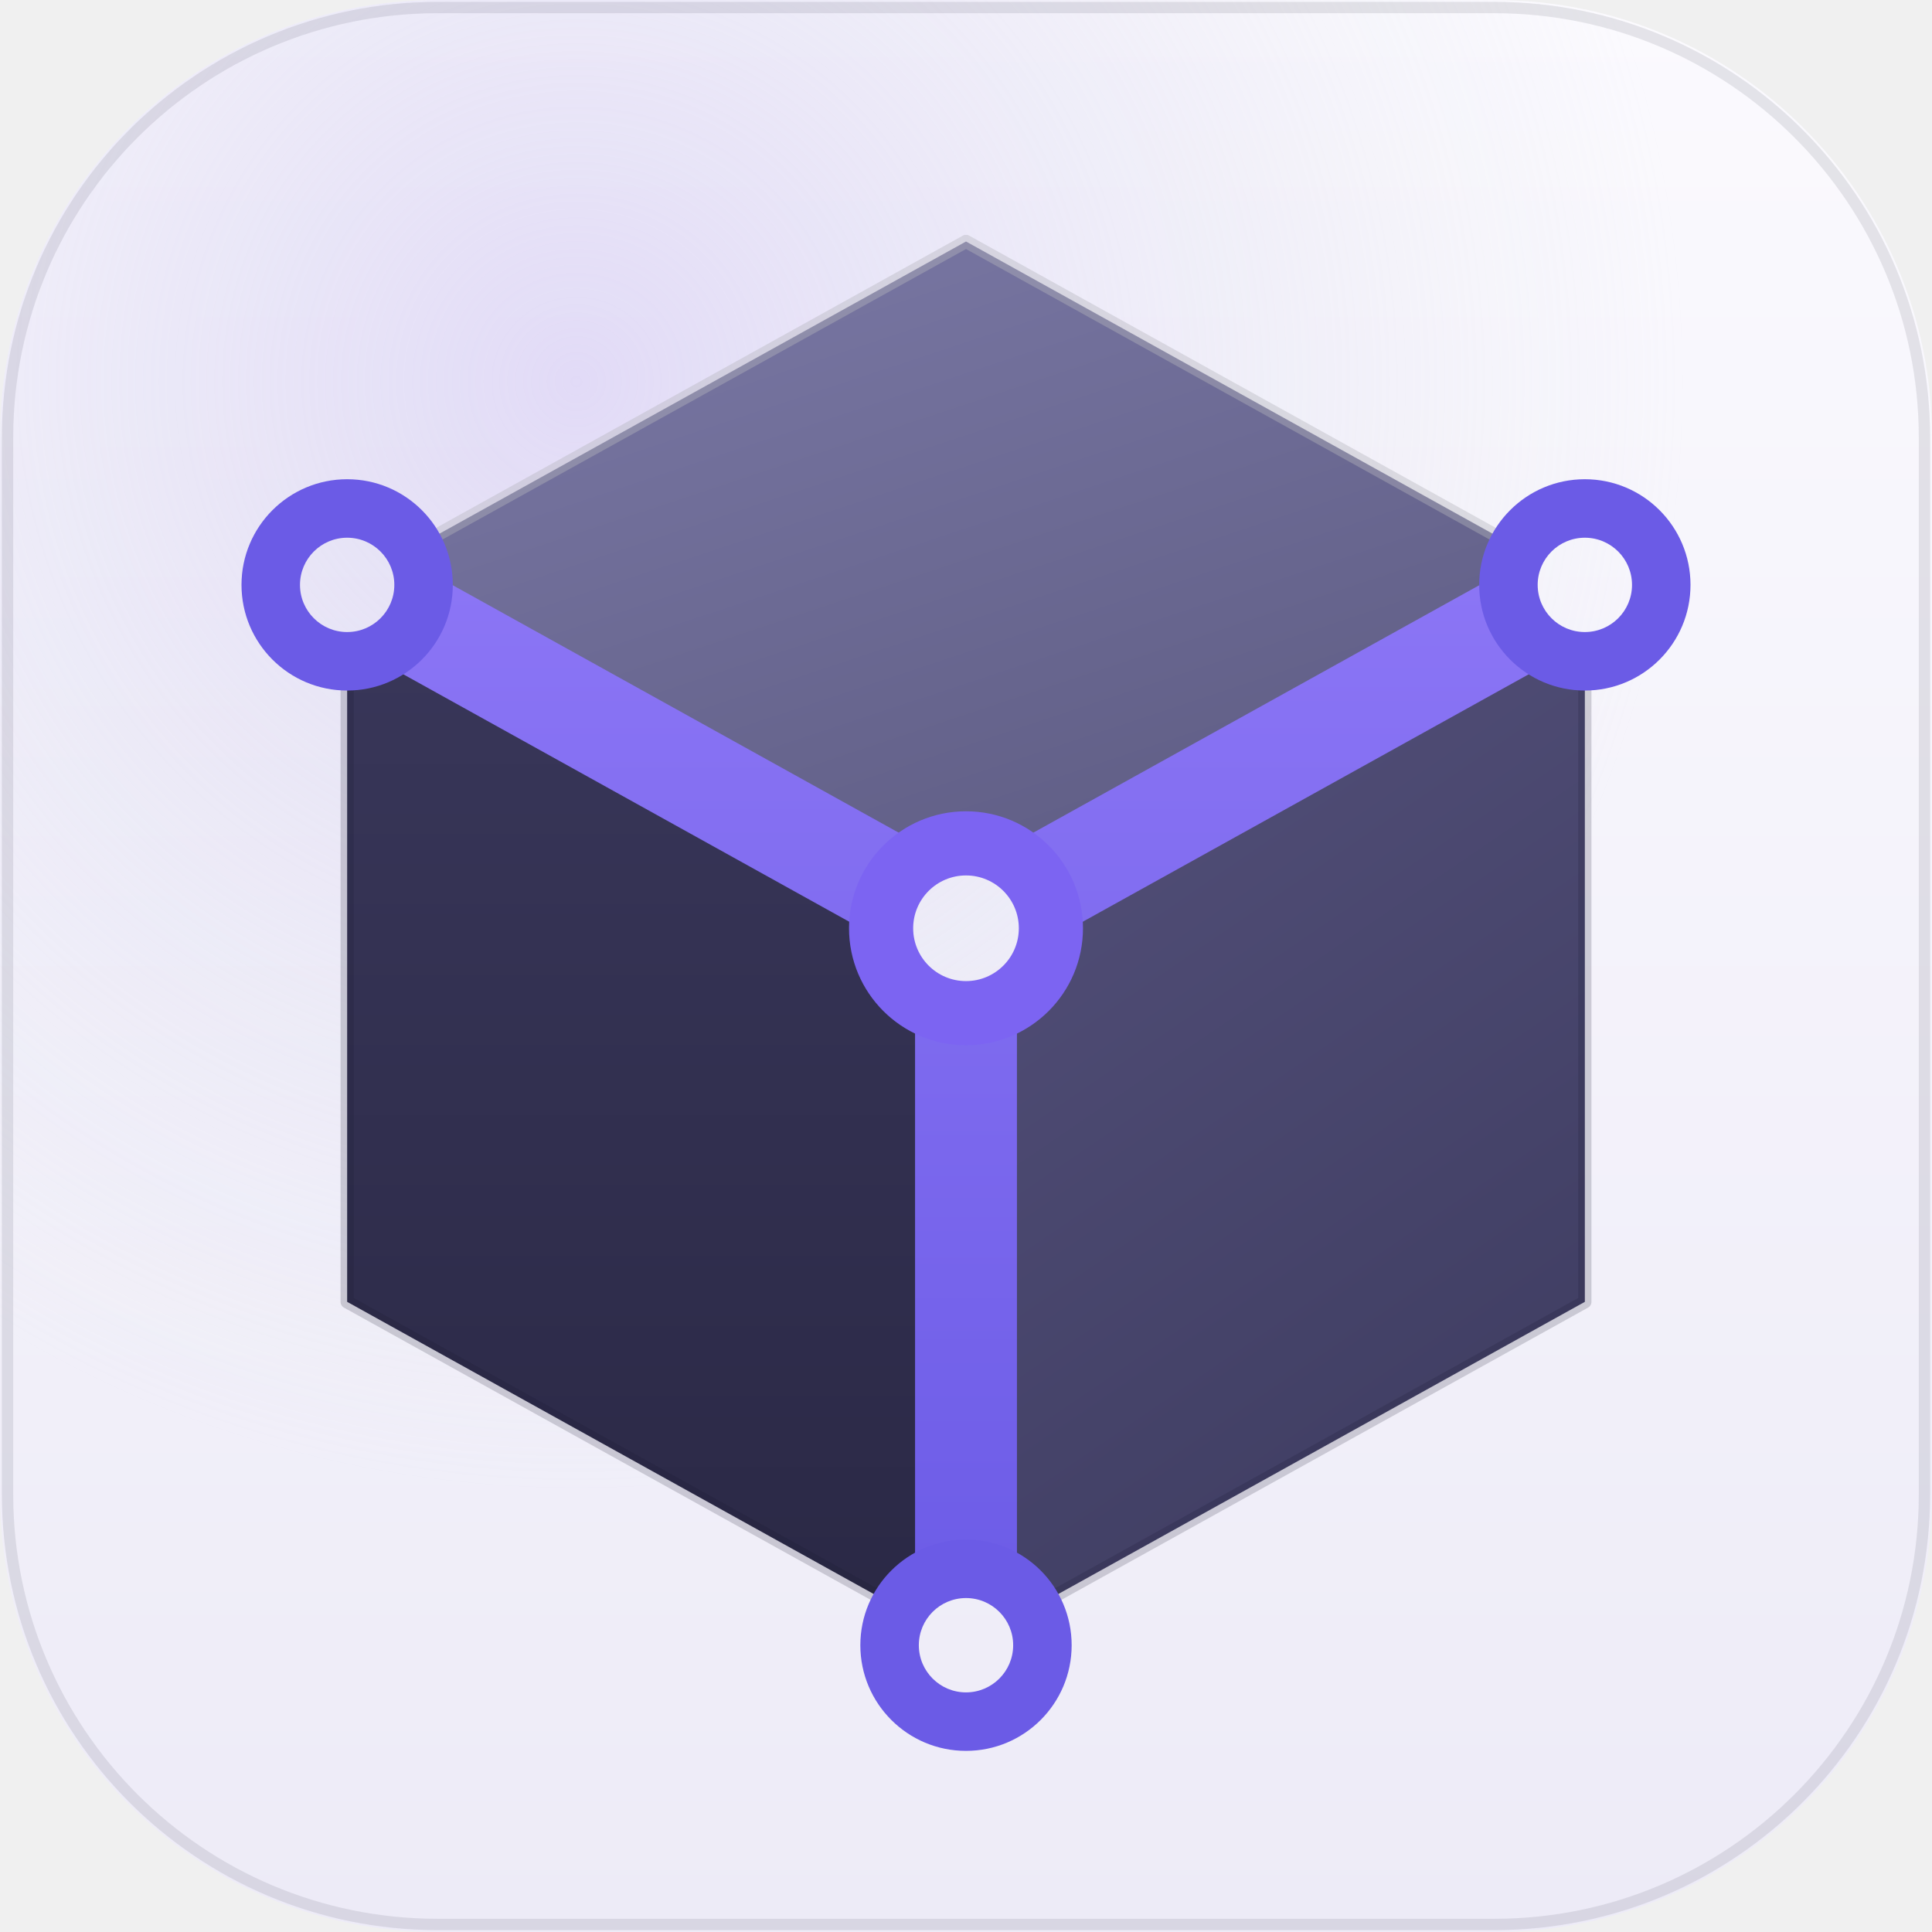
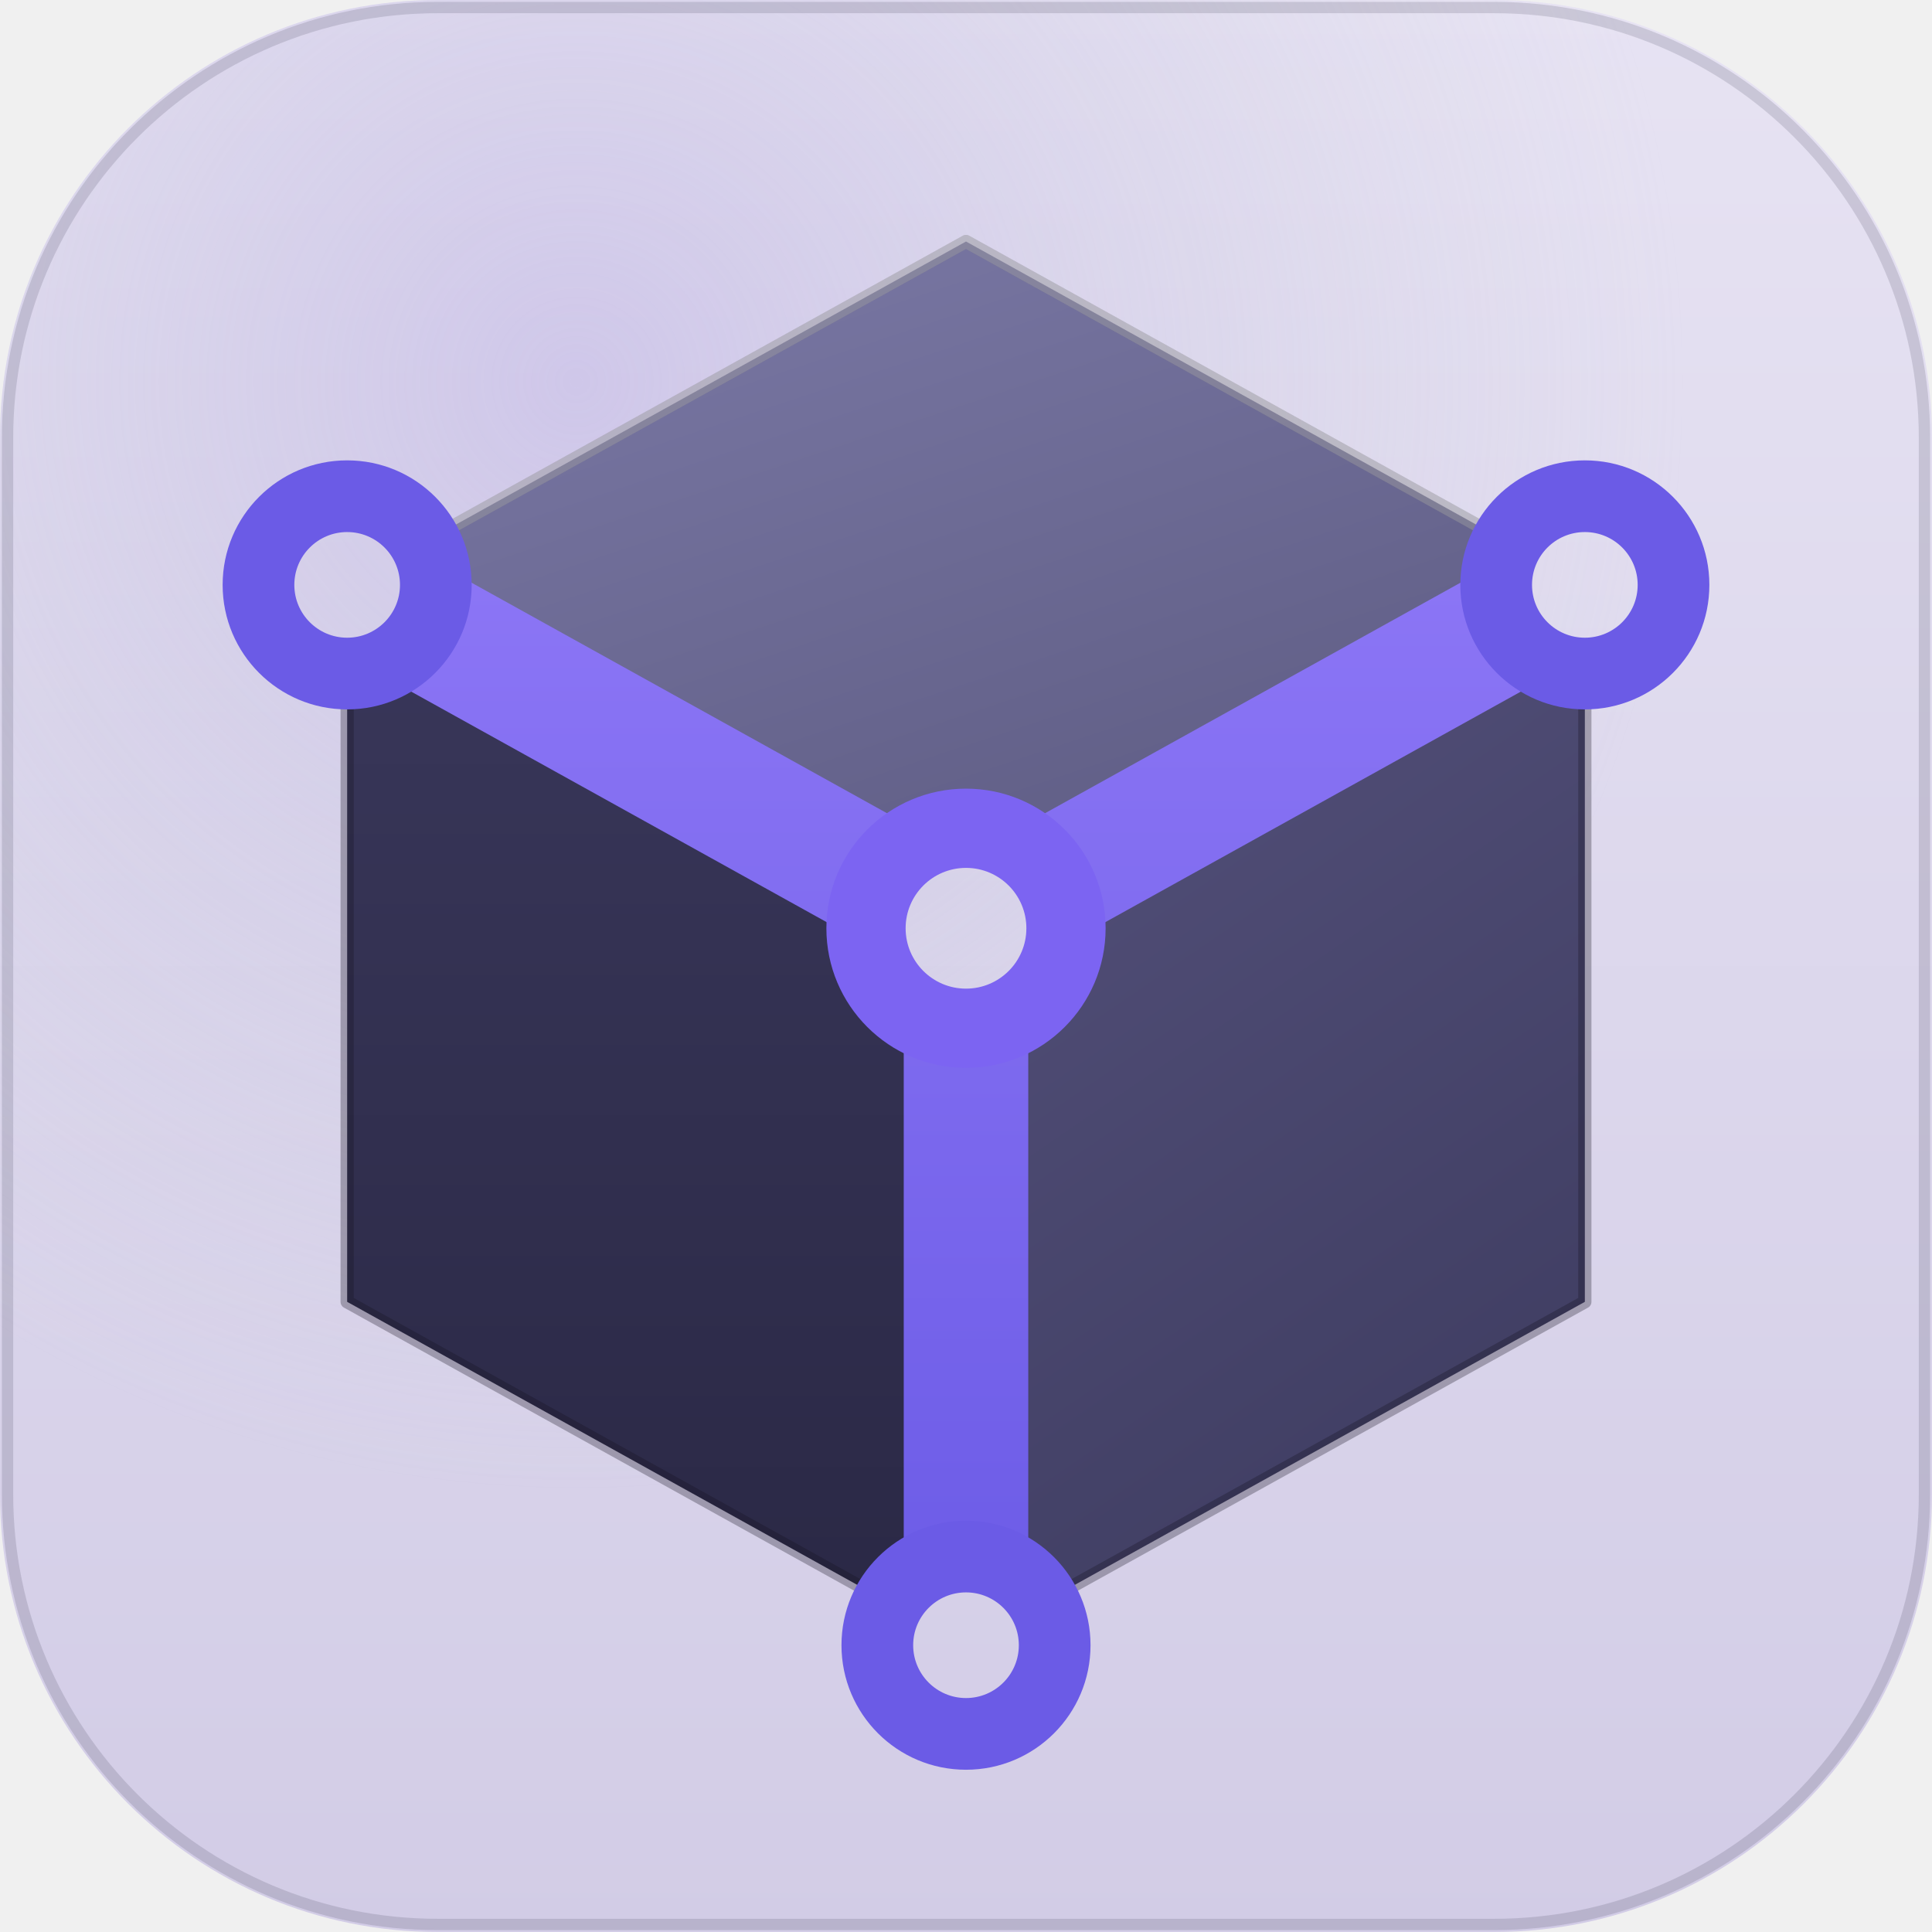
<svg xmlns="http://www.w3.org/2000/svg" width="512" height="512" viewBox="0 0 512 512">
  <defs>
    <linearGradient id="fTop" x1="0.1" y1="0" x2="0.7" y2="1">
      <stop offset="0%" stop-color="#7B79A6" />
      <stop offset="100%" stop-color="#5D5B82" />
    </linearGradient>
    <linearGradient id="fLeft" x1="0" y1="0" x2="0" y2="1">
      <stop offset="0%" stop-color="#39375A" />
      <stop offset="100%" stop-color="#2A2845" />
    </linearGradient>
    <linearGradient id="fRight" x1="0" y1="0" x2="0.4" y2="1">
      <stop offset="0%" stop-color="#55527C" />
      <stop offset="100%" stop-color="#403E63" />
    </linearGradient>
    <linearGradient id="bg" x1="0" y1="0" x2="0" y2="1">
-       <stop offset="0%" stop-color="#FBFAFE" />
-       <stop offset="100%" stop-color="#EDEBF7" />
+       <stop offset="0%" stop-color="#E7E3F3" />
+       <stop offset="100%" stop-color="#D2CCE6" />
    </linearGradient>
    <radialGradient id="bgglow" cx="0.30" cy="0.20" r="0.95">
-       <stop offset="0%" stop-color="#CFC4F2" stop-opacity="0.55" />
-       <stop offset="60%" stop-color="#D5D9E6" stop-opacity="0" />
+       <stop offset="0%" stop-color="#BFB4E4" stop-opacity="0.55" />
+       <stop offset="60%" stop-color="#C9CBD9" stop-opacity="0" />
    </radialGradient>
    <linearGradient id="lane" gradientUnits="userSpaceOnUse" x1="256.0" y1="155.0" x2="256.0" y2="436.0">
      <stop offset="0%" stop-color="#8B75F5" />
      <stop offset="100%" stop-color="#6B5BE6" />
    </linearGradient>
    <mask id="cubeHoles" maskUnits="userSpaceOnUse" x="0" y="0" width="512" height="512">
      <rect width="512" height="512" fill="#fff" />
-       <circle cx="92.0" cy="155.0" r="12.5" fill="#000" />
-       <circle cx="420.0" cy="155.0" r="12.5" fill="#000" />
-       <circle cx="256.0" cy="436.0" r="12.5" fill="#000" />
-       <circle cx="256.0" cy="246.0" r="14" fill="#000" />
+       <circle cx="92.0" cy="155.0" r="14.0" fill="#000" />
+       <circle cx="420.0" cy="155.0" r="14.0" fill="#000" />
+       <circle cx="256.0" cy="436.0" r="14.0" fill="#000" />
+       <circle cx="256.0" cy="246.0" r="16.0" fill="#000" />
    </mask>
  </defs>
  <rect width="512" height="512" rx="116" fill="url(#bg)" />
  <rect width="512" height="512" rx="116" fill="url(#bgglow)" />
-   <rect x="2" y="2" width="508" height="508" rx="114" fill="none" stroke="#1B1A2E" stroke-opacity="0.10" stroke-width="3" />
+   <rect x="2" y="2" width="508" height="508" rx="114" fill="none" stroke="#1B1A2E" stroke-opacity="0.14" stroke-width="3" />
  <g mask="url(#cubeHoles)">
    <path d="M256.0,64.0 L420.0,155.0 L256.0,246.0 L92.0,155.0 Z" fill="url(#fTop)" />
    <path d="M420.0,155.0 L420.0,345.0 L256.0,436.0 L256.0,246.0 Z" fill="url(#fRight)" />
    <path d="M256.0,246.0 L256.0,436.0 L92.0,345.0 L92.0,155.0 Z" fill="url(#fLeft)" />
-     <path d="M256.0,64.0 L420.0,155.0 L420.0,345.0 L256.0,436.0 L92.0,345.0 L92.0,155.0 Z" fill="none" stroke="#1B1A2E" stroke-opacity="0.18" stroke-width="3.5" stroke-linejoin="round" />
+     <path d="M256.0,64.0 L420.0,155.0 L420.0,345.0 L256.0,436.0 L92.0,345.0 L92.0,155.0 Z" fill="none" stroke="#14121F" stroke-opacity="0.30" stroke-width="3.5" stroke-linejoin="round" />
    <path d="M256.0,64.0 L420.0,155.0 L256.0,246.0 L92.0,155.0 Z" fill="none" stroke="#FFFFFF" stroke-opacity="0.28" stroke-width="3.5" stroke-linejoin="round" />
-     <g fill="none" stroke-width="27" stroke-linecap="round">
+     <g fill="none" stroke-width="33" stroke-linecap="round">
      <path d="M256.0,246.0 L92.0,155.0" stroke="url(#lane)" />
      <path d="M256.0,246.0 L420.0,155.0" stroke="url(#lane)" />
      <path d="M256.0,246.0 L256.0,436.0" stroke="url(#lane)" />
    </g>
-     <circle cx="92.0" cy="155.0" r="28" fill="#6B5BE6" />
-     <circle cx="420.0" cy="155.0" r="28" fill="#6B5BE6" />
-     <circle cx="256.0" cy="436.0" r="28" fill="#6B5BE6" />
-     <circle cx="256.0" cy="246.0" r="31" fill="#7C64F2" />
+     <circle cx="92.0" cy="155.0" r="33" fill="#6B5BE6" />
+     <circle cx="420.0" cy="155.0" r="33" fill="#6B5BE6" />
+     <circle cx="256.0" cy="436.0" r="33" fill="#6B5BE6" />
+     <circle cx="256.0" cy="246.0" r="37" fill="#7C64F2" />
  </g>
</svg>
